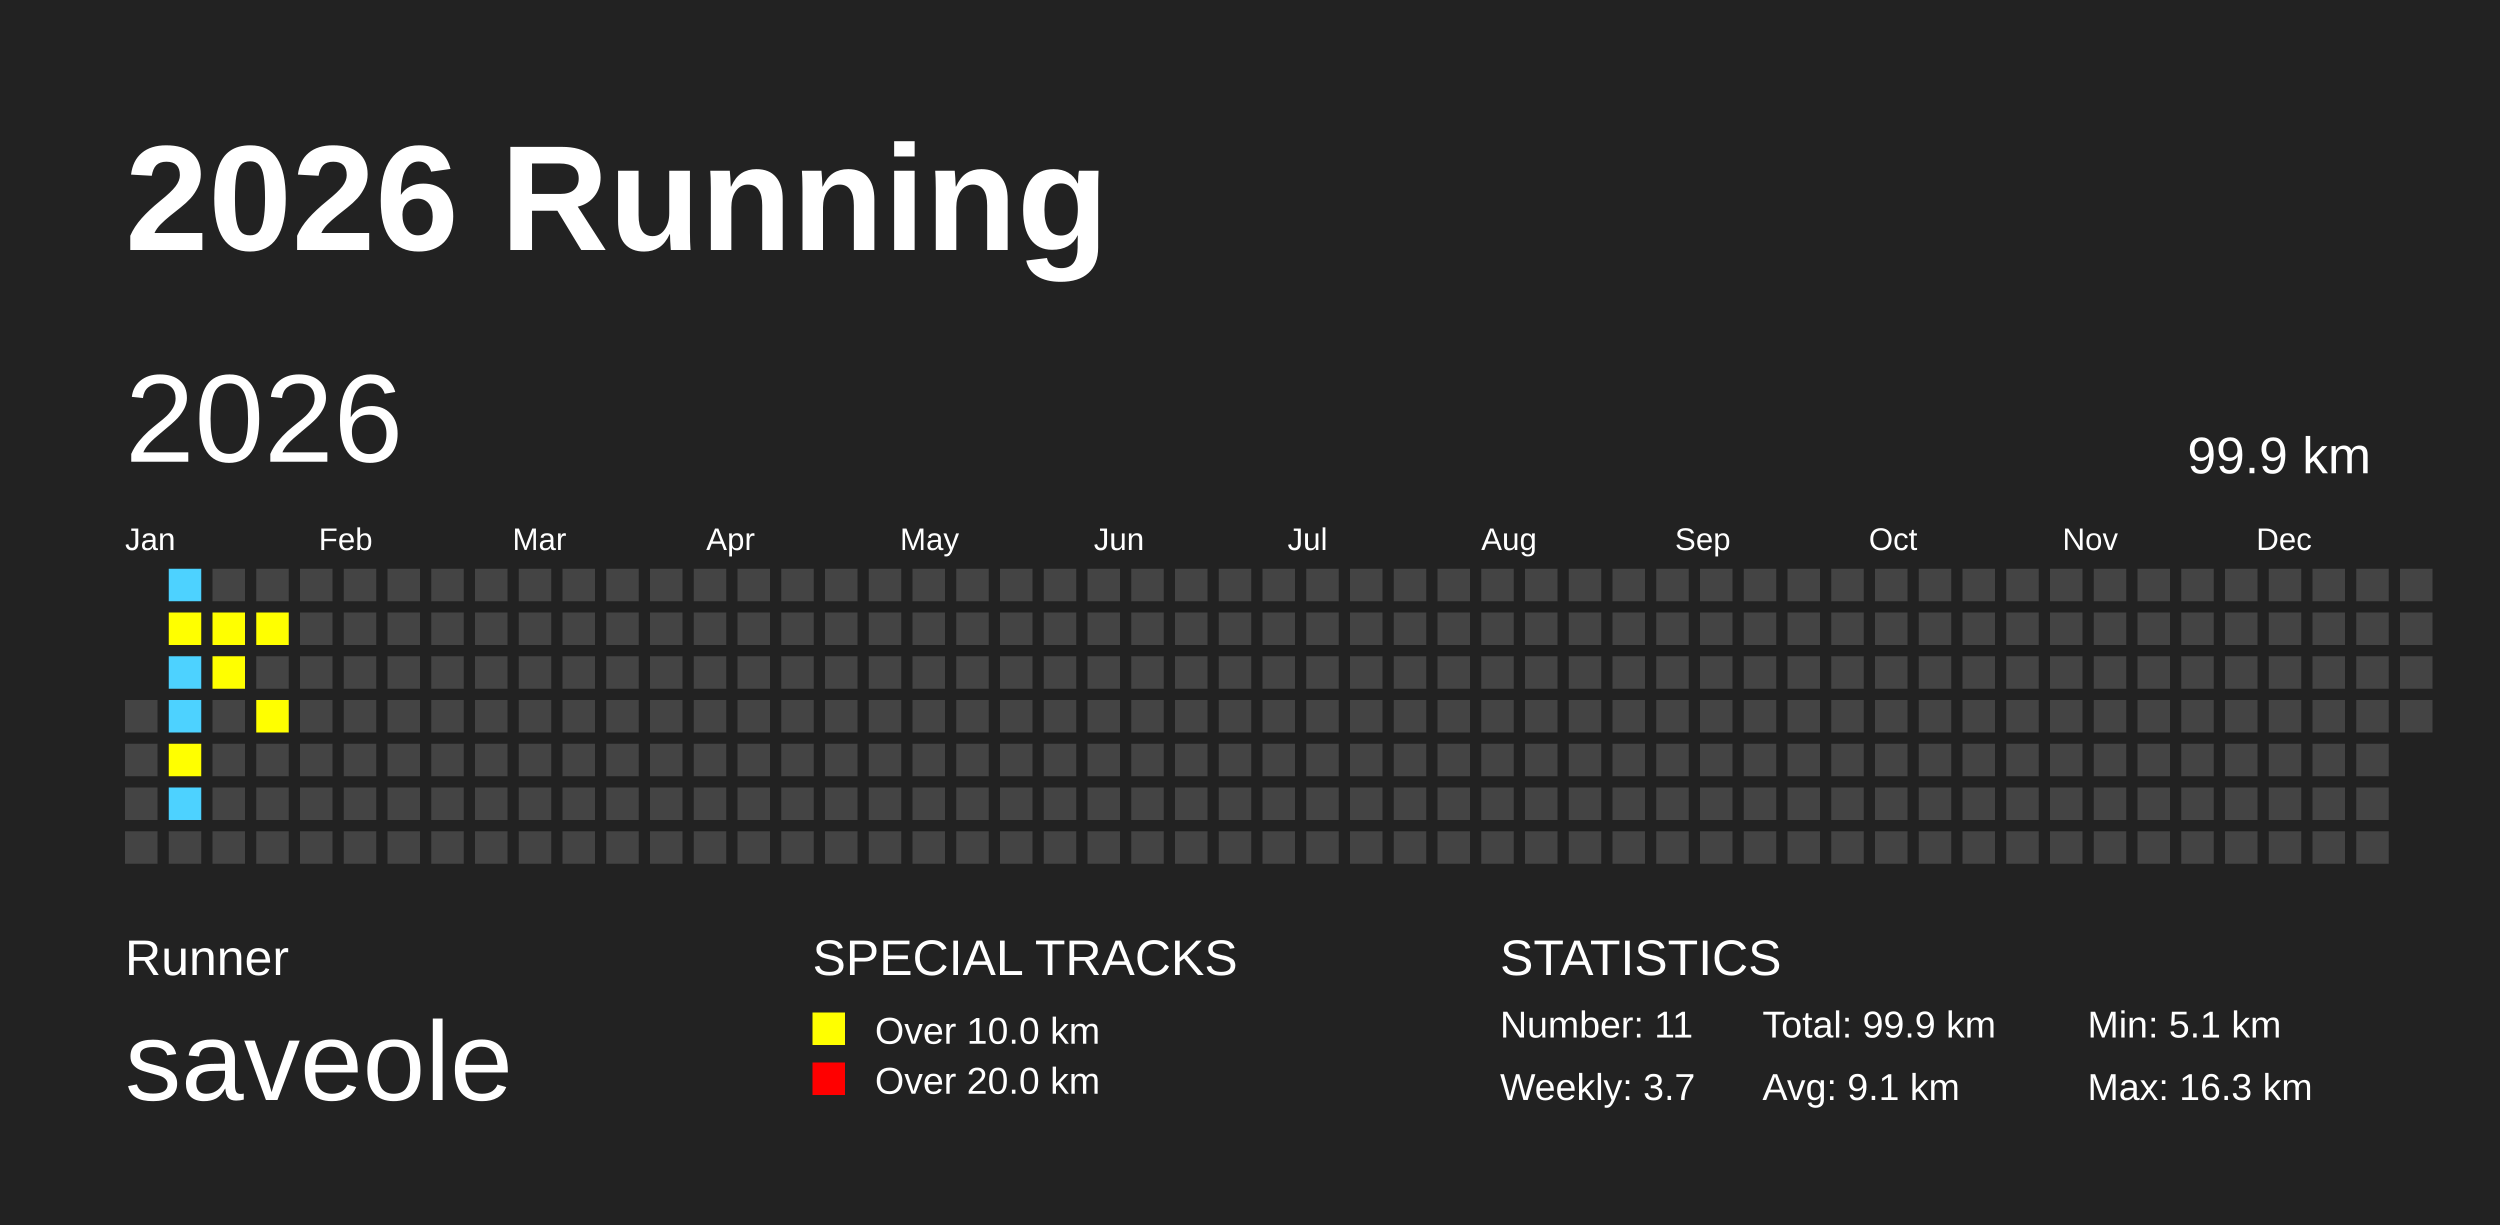
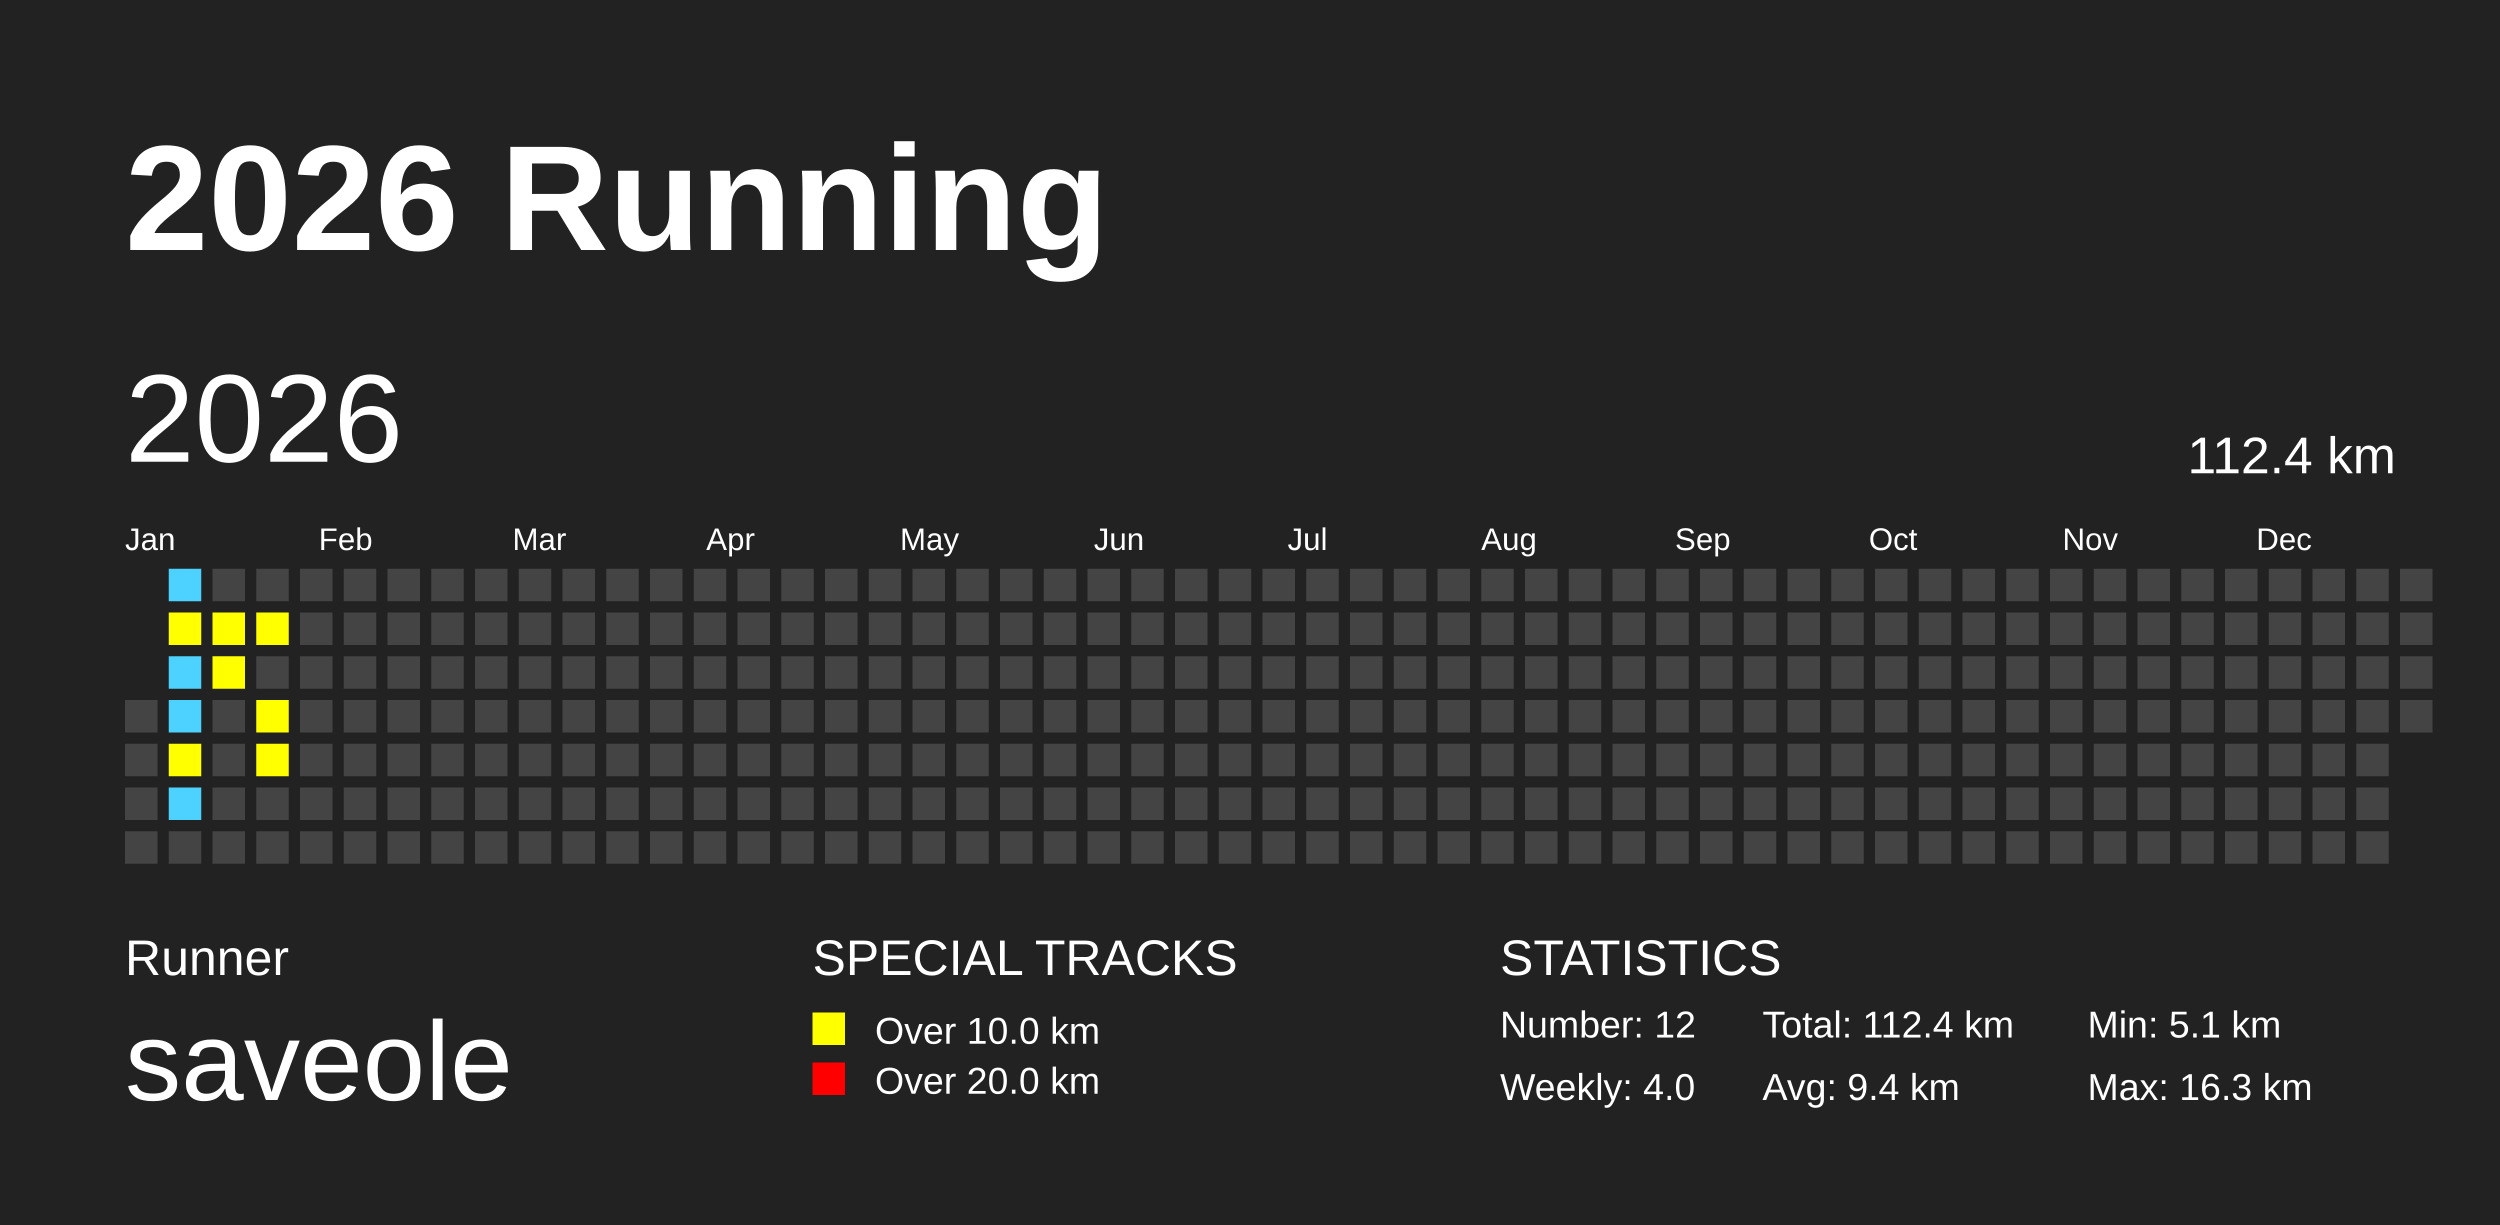
<svg xmlns="http://www.w3.org/2000/svg" baseProfile="full" height="98mm" version="1.1" viewBox="0,0,200,98" width="200mm">
  <defs />
  <rect fill="#222222" height="98" width="200" x="0" y="0" />
  <text fill="#FFFFFF" style="font-size:12px; font-family:Arial; font-weight:bold;" x="10" y="20">2026 Running</text>
  <text fill="#FFFFFF" style="font-size:4px; font-family:Arial" x="10" y="78">Runner</text>
  <text fill="#FFFFFF" style="font-size:9px; font-family:Arial" x="10" y="88">saveole</text>
  <text fill="#FFFFFF" style="font-size:4px; font-family:Arial" x="65" y="78">SPECIAL TRACKS</text>
  <rect fill="yellow" height="2.6" width="2.6" x="65" y="81" />
  <text fill="#FFFFFF" style="font-size:3px; font-family:Arial" x="70" y="83.5">Over 10.0 km</text>
  <rect fill="red" height="2.6" width="2.6" x="65" y="85" />
  <text fill="#FFFFFF" style="font-size:3px; font-family:Arial" x="70" y="87.5">Over 20.0 km</text>
  <text fill="#FFFFFF" style="font-size:4px; font-family:Arial" x="120" y="78">STATISTICS</text>
-   <text fill="#FFFFFF" style="font-size:3px; font-family:Arial" x="120" y="83">Number: 11</text>
-   <text fill="#FFFFFF" style="font-size:3px; font-family:Arial" x="120" y="88">Weekly: 3.7</text>
-   <text fill="#FFFFFF" style="font-size:3px; font-family:Arial" x="141" y="83">Total: 99.9 km</text>
-   <text fill="#FFFFFF" style="font-size:3px; font-family:Arial" x="141" y="88">Avg: 9.1 km</text>
+   <text fill="#FFFFFF" style="font-size:3px; font-family:Arial" x="120" y="83">Number: 12</text>
+   <text fill="#FFFFFF" style="font-size:3px; font-family:Arial" x="120" y="88">Weekly: 4.0</text>
+   <text fill="#FFFFFF" style="font-size:3px; font-family:Arial" x="141" y="83">Total: 112.4 km</text>
+   <text fill="#FFFFFF" style="font-size:3px; font-family:Arial" x="141" y="88">Avg: 9.4 km</text>
  <text fill="#FFFFFF" style="font-size:3px; font-family:Arial" x="167" y="83">Min: 5.1 km</text>
  <text fill="#FFFFFF" style="font-size:3px; font-family:Arial" x="167" y="88">Max: 16.3 km</text>
  <text dominant-baseline="hanging" fill="#FFFFFF" style="font-size:10.0px; font-family:Arial;" x="10" y="30">2026</text>
-   <text dominant-baseline="hanging" fill="#FFFFFF" style="font-size:4.125px; font-family:Arial;" x="175" y="35">99.9 km</text>
+   <text dominant-baseline="hanging" fill="#FFFFFF" style="font-size:4.125px; font-family:Arial;" x="175" y="35">112.4 km</text>
  <text fill="#FFFFFF" style="font-size:2.5px; font-family:Arial" x="10.0" y="44">Jan</text>
  <text fill="#FFFFFF" style="font-size:2.5px; font-family:Arial" x="25.5" y="44">Feb</text>
  <text fill="#FFFFFF" style="font-size:2.5px; font-family:Arial" x="41.0" y="44">Mar</text>
  <text fill="#FFFFFF" style="font-size:2.5px; font-family:Arial" x="56.5" y="44">Apr</text>
  <text fill="#FFFFFF" style="font-size:2.5px; font-family:Arial" x="72.0" y="44">May</text>
  <text fill="#FFFFFF" style="font-size:2.5px; font-family:Arial" x="87.5" y="44">Jun</text>
  <text fill="#FFFFFF" style="font-size:2.5px; font-family:Arial" x="103.0" y="44">Jul</text>
  <text fill="#FFFFFF" style="font-size:2.5px; font-family:Arial" x="118.5" y="44">Aug</text>
  <text fill="#FFFFFF" style="font-size:2.5px; font-family:Arial" x="134.0" y="44">Sep</text>
  <text fill="#FFFFFF" style="font-size:2.5px; font-family:Arial" x="149.5" y="44">Oct</text>
  <text fill="#FFFFFF" style="font-size:2.5px; font-family:Arial" x="165.0" y="44">Nov</text>
  <text fill="#FFFFFF" style="font-size:2.5px; font-family:Arial" x="180.5" y="44">Dec</text>
  <rect fill="#444444" height="2.6" width="2.6" x="10.0" y="56.0" />
  <rect fill="#444444" height="2.6" width="2.6" x="10.0" y="59.5" />
  <rect fill="#444444" height="2.6" width="2.6" x="10.0" y="63.0" />
  <rect fill="#444444" height="2.6" width="2.6" x="10.0" y="66.5" />
  <rect fill="#4DD2FF" height="2.6" width="2.6" x="13.5" y="45.5" />
  <rect fill="yellow" height="2.6" width="2.6" x="13.5" y="49.0" />
  <rect fill="#4DD2FF" height="2.6" width="2.6" x="13.5" y="52.5" />
  <rect fill="#4DD2FF" height="2.6" width="2.6" x="13.5" y="56.0" />
  <rect fill="yellow" height="2.6" width="2.6" x="13.5" y="59.5" />
  <rect fill="#4DD2FF" height="2.6" width="2.6" x="13.5" y="63.0" />
  <rect fill="#444444" height="2.6" width="2.6" x="13.5" y="66.5" />
  <rect fill="#444444" height="2.6" width="2.6" x="17.0" y="45.5" />
  <rect fill="yellow" height="2.6" width="2.6" x="17.0" y="49.0" />
  <rect fill="yellow" height="2.6" width="2.6" x="17.0" y="52.5" />
  <rect fill="#444444" height="2.6" width="2.6" x="17.0" y="56.0" />
  <rect fill="#444444" height="2.6" width="2.6" x="17.0" y="59.5" />
  <rect fill="#444444" height="2.6" width="2.6" x="17.0" y="63.0" />
  <rect fill="#444444" height="2.6" width="2.6" x="17.0" y="66.5" />
  <rect fill="#444444" height="2.6" width="2.6" x="20.5" y="45.5" />
  <rect fill="yellow" height="2.6" width="2.6" x="20.5" y="49.0" />
  <rect fill="#444444" height="2.6" width="2.6" x="20.5" y="52.5" />
  <rect fill="yellow" height="2.6" width="2.6" x="20.5" y="56.0" />
-   <rect fill="#444444" height="2.6" width="2.6" x="20.5" y="59.5" />
+   <rect fill="yellow" height="2.6" width="2.6" x="20.5" y="59.5" />
  <rect fill="#444444" height="2.6" width="2.6" x="20.5" y="63.0" />
  <rect fill="#444444" height="2.6" width="2.6" x="20.5" y="66.5" />
  <rect fill="#444444" height="2.6" width="2.6" x="24.0" y="45.5" />
  <rect fill="#444444" height="2.6" width="2.6" x="24.0" y="49.0" />
  <rect fill="#444444" height="2.6" width="2.6" x="24.0" y="52.5" />
  <rect fill="#444444" height="2.6" width="2.6" x="24.0" y="56.0" />
  <rect fill="#444444" height="2.6" width="2.6" x="24.0" y="59.5" />
  <rect fill="#444444" height="2.6" width="2.6" x="24.0" y="63.0" />
  <rect fill="#444444" height="2.6" width="2.6" x="24.0" y="66.5" />
  <rect fill="#444444" height="2.6" width="2.6" x="27.5" y="45.5" />
  <rect fill="#444444" height="2.6" width="2.6" x="27.5" y="49.0" />
  <rect fill="#444444" height="2.6" width="2.6" x="27.5" y="52.5" />
  <rect fill="#444444" height="2.6" width="2.6" x="27.5" y="56.0" />
  <rect fill="#444444" height="2.6" width="2.6" x="27.5" y="59.5" />
  <rect fill="#444444" height="2.6" width="2.6" x="27.5" y="63.0" />
  <rect fill="#444444" height="2.6" width="2.6" x="27.5" y="66.5" />
  <rect fill="#444444" height="2.6" width="2.6" x="31.0" y="45.5" />
  <rect fill="#444444" height="2.6" width="2.6" x="31.0" y="49.0" />
  <rect fill="#444444" height="2.6" width="2.6" x="31.0" y="52.5" />
  <rect fill="#444444" height="2.6" width="2.6" x="31.0" y="56.0" />
  <rect fill="#444444" height="2.6" width="2.6" x="31.0" y="59.5" />
  <rect fill="#444444" height="2.6" width="2.6" x="31.0" y="63.0" />
  <rect fill="#444444" height="2.6" width="2.6" x="31.0" y="66.5" />
  <rect fill="#444444" height="2.6" width="2.6" x="34.5" y="45.5" />
  <rect fill="#444444" height="2.6" width="2.6" x="34.5" y="49.0" />
  <rect fill="#444444" height="2.6" width="2.6" x="34.5" y="52.5" />
  <rect fill="#444444" height="2.6" width="2.6" x="34.5" y="56.0" />
  <rect fill="#444444" height="2.6" width="2.6" x="34.5" y="59.5" />
  <rect fill="#444444" height="2.6" width="2.6" x="34.5" y="63.0" />
  <rect fill="#444444" height="2.6" width="2.6" x="34.5" y="66.5" />
  <rect fill="#444444" height="2.6" width="2.6" x="38.0" y="45.5" />
  <rect fill="#444444" height="2.6" width="2.6" x="38.0" y="49.0" />
  <rect fill="#444444" height="2.6" width="2.6" x="38.0" y="52.5" />
  <rect fill="#444444" height="2.6" width="2.6" x="38.0" y="56.0" />
  <rect fill="#444444" height="2.6" width="2.6" x="38.0" y="59.5" />
  <rect fill="#444444" height="2.6" width="2.6" x="38.0" y="63.0" />
  <rect fill="#444444" height="2.6" width="2.6" x="38.0" y="66.5" />
  <rect fill="#444444" height="2.6" width="2.6" x="41.5" y="45.5" />
  <rect fill="#444444" height="2.6" width="2.6" x="41.5" y="49.0" />
  <rect fill="#444444" height="2.6" width="2.6" x="41.5" y="52.5" />
  <rect fill="#444444" height="2.6" width="2.6" x="41.5" y="56.0" />
  <rect fill="#444444" height="2.6" width="2.6" x="41.5" y="59.5" />
  <rect fill="#444444" height="2.6" width="2.6" x="41.5" y="63.0" />
  <rect fill="#444444" height="2.6" width="2.6" x="41.5" y="66.5" />
  <rect fill="#444444" height="2.6" width="2.6" x="45.0" y="45.5" />
  <rect fill="#444444" height="2.6" width="2.6" x="45.0" y="49.0" />
  <rect fill="#444444" height="2.6" width="2.6" x="45.0" y="52.5" />
  <rect fill="#444444" height="2.6" width="2.6" x="45.0" y="56.0" />
  <rect fill="#444444" height="2.6" width="2.6" x="45.0" y="59.5" />
  <rect fill="#444444" height="2.6" width="2.6" x="45.0" y="63.0" />
  <rect fill="#444444" height="2.6" width="2.6" x="45.0" y="66.5" />
  <rect fill="#444444" height="2.6" width="2.6" x="48.5" y="45.5" />
  <rect fill="#444444" height="2.6" width="2.6" x="48.5" y="49.0" />
  <rect fill="#444444" height="2.6" width="2.6" x="48.5" y="52.5" />
  <rect fill="#444444" height="2.6" width="2.6" x="48.5" y="56.0" />
  <rect fill="#444444" height="2.6" width="2.6" x="48.5" y="59.5" />
  <rect fill="#444444" height="2.6" width="2.6" x="48.5" y="63.0" />
  <rect fill="#444444" height="2.6" width="2.6" x="48.5" y="66.5" />
  <rect fill="#444444" height="2.6" width="2.6" x="52.0" y="45.5" />
  <rect fill="#444444" height="2.6" width="2.6" x="52.0" y="49.0" />
  <rect fill="#444444" height="2.6" width="2.6" x="52.0" y="52.5" />
  <rect fill="#444444" height="2.6" width="2.6" x="52.0" y="56.0" />
  <rect fill="#444444" height="2.6" width="2.6" x="52.0" y="59.5" />
  <rect fill="#444444" height="2.6" width="2.6" x="52.0" y="63.0" />
  <rect fill="#444444" height="2.6" width="2.6" x="52.0" y="66.5" />
  <rect fill="#444444" height="2.6" width="2.6" x="55.5" y="45.5" />
  <rect fill="#444444" height="2.6" width="2.6" x="55.5" y="49.0" />
  <rect fill="#444444" height="2.6" width="2.6" x="55.5" y="52.5" />
  <rect fill="#444444" height="2.6" width="2.6" x="55.5" y="56.0" />
  <rect fill="#444444" height="2.6" width="2.6" x="55.5" y="59.5" />
  <rect fill="#444444" height="2.6" width="2.6" x="55.5" y="63.0" />
  <rect fill="#444444" height="2.6" width="2.6" x="55.5" y="66.5" />
  <rect fill="#444444" height="2.6" width="2.6" x="59.0" y="45.5" />
  <rect fill="#444444" height="2.6" width="2.6" x="59.0" y="49.0" />
  <rect fill="#444444" height="2.6" width="2.6" x="59.0" y="52.5" />
  <rect fill="#444444" height="2.6" width="2.6" x="59.0" y="56.0" />
  <rect fill="#444444" height="2.6" width="2.6" x="59.0" y="59.5" />
  <rect fill="#444444" height="2.6" width="2.6" x="59.0" y="63.0" />
  <rect fill="#444444" height="2.6" width="2.6" x="59.0" y="66.5" />
  <rect fill="#444444" height="2.6" width="2.6" x="62.5" y="45.5" />
  <rect fill="#444444" height="2.6" width="2.6" x="62.5" y="49.0" />
  <rect fill="#444444" height="2.6" width="2.6" x="62.5" y="52.5" />
  <rect fill="#444444" height="2.6" width="2.6" x="62.5" y="56.0" />
  <rect fill="#444444" height="2.6" width="2.6" x="62.5" y="59.5" />
  <rect fill="#444444" height="2.6" width="2.6" x="62.5" y="63.0" />
  <rect fill="#444444" height="2.6" width="2.6" x="62.5" y="66.5" />
  <rect fill="#444444" height="2.6" width="2.6" x="66.0" y="45.5" />
  <rect fill="#444444" height="2.6" width="2.6" x="66.0" y="49.0" />
  <rect fill="#444444" height="2.6" width="2.6" x="66.0" y="52.5" />
  <rect fill="#444444" height="2.6" width="2.6" x="66.0" y="56.0" />
  <rect fill="#444444" height="2.6" width="2.6" x="66.0" y="59.5" />
  <rect fill="#444444" height="2.6" width="2.6" x="66.0" y="63.0" />
  <rect fill="#444444" height="2.6" width="2.6" x="66.0" y="66.5" />
  <rect fill="#444444" height="2.6" width="2.6" x="69.5" y="45.5" />
  <rect fill="#444444" height="2.6" width="2.6" x="69.5" y="49.0" />
  <rect fill="#444444" height="2.6" width="2.6" x="69.5" y="52.5" />
  <rect fill="#444444" height="2.6" width="2.6" x="69.5" y="56.0" />
  <rect fill="#444444" height="2.6" width="2.6" x="69.5" y="59.5" />
  <rect fill="#444444" height="2.6" width="2.6" x="69.5" y="63.0" />
  <rect fill="#444444" height="2.6" width="2.6" x="69.5" y="66.5" />
  <rect fill="#444444" height="2.6" width="2.6" x="73.0" y="45.5" />
  <rect fill="#444444" height="2.6" width="2.6" x="73.0" y="49.0" />
  <rect fill="#444444" height="2.6" width="2.6" x="73.0" y="52.5" />
  <rect fill="#444444" height="2.6" width="2.6" x="73.0" y="56.0" />
  <rect fill="#444444" height="2.6" width="2.6" x="73.0" y="59.5" />
  <rect fill="#444444" height="2.6" width="2.6" x="73.0" y="63.0" />
  <rect fill="#444444" height="2.6" width="2.6" x="73.0" y="66.5" />
  <rect fill="#444444" height="2.6" width="2.6" x="76.5" y="45.5" />
  <rect fill="#444444" height="2.6" width="2.6" x="76.5" y="49.0" />
  <rect fill="#444444" height="2.6" width="2.6" x="76.5" y="52.5" />
  <rect fill="#444444" height="2.6" width="2.6" x="76.5" y="56.0" />
  <rect fill="#444444" height="2.6" width="2.6" x="76.5" y="59.5" />
  <rect fill="#444444" height="2.6" width="2.6" x="76.5" y="63.0" />
  <rect fill="#444444" height="2.6" width="2.6" x="76.5" y="66.5" />
  <rect fill="#444444" height="2.6" width="2.6" x="80.0" y="45.5" />
  <rect fill="#444444" height="2.6" width="2.6" x="80.0" y="49.0" />
  <rect fill="#444444" height="2.6" width="2.6" x="80.0" y="52.5" />
  <rect fill="#444444" height="2.6" width="2.6" x="80.0" y="56.0" />
  <rect fill="#444444" height="2.6" width="2.6" x="80.0" y="59.5" />
  <rect fill="#444444" height="2.6" width="2.6" x="80.0" y="63.0" />
  <rect fill="#444444" height="2.6" width="2.6" x="80.0" y="66.5" />
  <rect fill="#444444" height="2.6" width="2.6" x="83.5" y="45.5" />
  <rect fill="#444444" height="2.6" width="2.6" x="83.5" y="49.0" />
  <rect fill="#444444" height="2.6" width="2.6" x="83.5" y="52.5" />
  <rect fill="#444444" height="2.6" width="2.6" x="83.5" y="56.0" />
  <rect fill="#444444" height="2.6" width="2.6" x="83.5" y="59.5" />
  <rect fill="#444444" height="2.6" width="2.6" x="83.5" y="63.0" />
  <rect fill="#444444" height="2.6" width="2.6" x="83.5" y="66.5" />
  <rect fill="#444444" height="2.6" width="2.6" x="87.0" y="45.5" />
  <rect fill="#444444" height="2.6" width="2.6" x="87.0" y="49.0" />
  <rect fill="#444444" height="2.6" width="2.6" x="87.0" y="52.5" />
  <rect fill="#444444" height="2.6" width="2.6" x="87.0" y="56.0" />
  <rect fill="#444444" height="2.6" width="2.6" x="87.0" y="59.5" />
  <rect fill="#444444" height="2.6" width="2.6" x="87.0" y="63.0" />
  <rect fill="#444444" height="2.6" width="2.6" x="87.0" y="66.5" />
  <rect fill="#444444" height="2.6" width="2.6" x="90.5" y="45.5" />
  <rect fill="#444444" height="2.6" width="2.6" x="90.5" y="49.0" />
  <rect fill="#444444" height="2.6" width="2.6" x="90.5" y="52.5" />
  <rect fill="#444444" height="2.6" width="2.6" x="90.5" y="56.0" />
  <rect fill="#444444" height="2.6" width="2.6" x="90.5" y="59.5" />
  <rect fill="#444444" height="2.6" width="2.6" x="90.5" y="63.0" />
  <rect fill="#444444" height="2.6" width="2.6" x="90.5" y="66.5" />
  <rect fill="#444444" height="2.6" width="2.6" x="94.0" y="45.5" />
  <rect fill="#444444" height="2.6" width="2.6" x="94.0" y="49.0" />
  <rect fill="#444444" height="2.6" width="2.6" x="94.0" y="52.5" />
  <rect fill="#444444" height="2.6" width="2.6" x="94.0" y="56.0" />
  <rect fill="#444444" height="2.6" width="2.6" x="94.0" y="59.5" />
  <rect fill="#444444" height="2.6" width="2.6" x="94.0" y="63.0" />
  <rect fill="#444444" height="2.6" width="2.6" x="94.0" y="66.5" />
  <rect fill="#444444" height="2.6" width="2.6" x="97.5" y="45.5" />
  <rect fill="#444444" height="2.6" width="2.6" x="97.5" y="49.0" />
  <rect fill="#444444" height="2.6" width="2.6" x="97.5" y="52.5" />
  <rect fill="#444444" height="2.6" width="2.6" x="97.5" y="56.0" />
  <rect fill="#444444" height="2.6" width="2.6" x="97.5" y="59.5" />
  <rect fill="#444444" height="2.6" width="2.6" x="97.5" y="63.0" />
  <rect fill="#444444" height="2.6" width="2.6" x="97.5" y="66.5" />
  <rect fill="#444444" height="2.6" width="2.6" x="101.0" y="45.5" />
  <rect fill="#444444" height="2.6" width="2.6" x="101.0" y="49.0" />
  <rect fill="#444444" height="2.6" width="2.6" x="101.0" y="52.5" />
  <rect fill="#444444" height="2.6" width="2.6" x="101.0" y="56.0" />
  <rect fill="#444444" height="2.6" width="2.6" x="101.0" y="59.5" />
  <rect fill="#444444" height="2.6" width="2.6" x="101.0" y="63.0" />
  <rect fill="#444444" height="2.6" width="2.6" x="101.0" y="66.5" />
  <rect fill="#444444" height="2.6" width="2.6" x="104.5" y="45.5" />
  <rect fill="#444444" height="2.6" width="2.6" x="104.5" y="49.0" />
  <rect fill="#444444" height="2.6" width="2.6" x="104.5" y="52.5" />
  <rect fill="#444444" height="2.6" width="2.6" x="104.5" y="56.0" />
  <rect fill="#444444" height="2.6" width="2.6" x="104.5" y="59.5" />
  <rect fill="#444444" height="2.6" width="2.6" x="104.5" y="63.0" />
  <rect fill="#444444" height="2.6" width="2.6" x="104.5" y="66.5" />
  <rect fill="#444444" height="2.6" width="2.6" x="108.0" y="45.5" />
  <rect fill="#444444" height="2.6" width="2.6" x="108.0" y="49.0" />
  <rect fill="#444444" height="2.6" width="2.6" x="108.0" y="52.5" />
  <rect fill="#444444" height="2.6" width="2.6" x="108.0" y="56.0" />
  <rect fill="#444444" height="2.6" width="2.6" x="108.0" y="59.5" />
  <rect fill="#444444" height="2.6" width="2.6" x="108.0" y="63.0" />
  <rect fill="#444444" height="2.6" width="2.6" x="108.0" y="66.5" />
  <rect fill="#444444" height="2.6" width="2.6" x="111.5" y="45.5" />
  <rect fill="#444444" height="2.6" width="2.6" x="111.5" y="49.0" />
  <rect fill="#444444" height="2.6" width="2.6" x="111.5" y="52.5" />
  <rect fill="#444444" height="2.6" width="2.6" x="111.5" y="56.0" />
  <rect fill="#444444" height="2.6" width="2.6" x="111.5" y="59.5" />
  <rect fill="#444444" height="2.6" width="2.6" x="111.5" y="63.0" />
  <rect fill="#444444" height="2.6" width="2.6" x="111.5" y="66.5" />
  <rect fill="#444444" height="2.6" width="2.6" x="115.0" y="45.5" />
  <rect fill="#444444" height="2.6" width="2.6" x="115.0" y="49.0" />
  <rect fill="#444444" height="2.6" width="2.6" x="115.0" y="52.5" />
  <rect fill="#444444" height="2.6" width="2.6" x="115.0" y="56.0" />
  <rect fill="#444444" height="2.6" width="2.6" x="115.0" y="59.5" />
  <rect fill="#444444" height="2.6" width="2.6" x="115.0" y="63.0" />
  <rect fill="#444444" height="2.6" width="2.6" x="115.0" y="66.5" />
  <rect fill="#444444" height="2.6" width="2.6" x="118.5" y="45.5" />
  <rect fill="#444444" height="2.6" width="2.6" x="118.5" y="49.0" />
  <rect fill="#444444" height="2.6" width="2.6" x="118.5" y="52.5" />
  <rect fill="#444444" height="2.6" width="2.6" x="118.5" y="56.0" />
  <rect fill="#444444" height="2.6" width="2.6" x="118.5" y="59.5" />
  <rect fill="#444444" height="2.6" width="2.6" x="118.5" y="63.0" />
  <rect fill="#444444" height="2.6" width="2.6" x="118.5" y="66.5" />
  <rect fill="#444444" height="2.6" width="2.6" x="122.0" y="45.5" />
  <rect fill="#444444" height="2.6" width="2.6" x="122.0" y="49.0" />
  <rect fill="#444444" height="2.6" width="2.6" x="122.0" y="52.5" />
  <rect fill="#444444" height="2.6" width="2.6" x="122.0" y="56.0" />
  <rect fill="#444444" height="2.6" width="2.6" x="122.0" y="59.5" />
  <rect fill="#444444" height="2.6" width="2.6" x="122.0" y="63.0" />
  <rect fill="#444444" height="2.6" width="2.6" x="122.0" y="66.5" />
  <rect fill="#444444" height="2.6" width="2.6" x="125.5" y="45.5" />
  <rect fill="#444444" height="2.6" width="2.6" x="125.5" y="49.0" />
  <rect fill="#444444" height="2.6" width="2.6" x="125.5" y="52.5" />
  <rect fill="#444444" height="2.6" width="2.6" x="125.5" y="56.0" />
  <rect fill="#444444" height="2.6" width="2.6" x="125.5" y="59.5" />
  <rect fill="#444444" height="2.6" width="2.6" x="125.5" y="63.0" />
  <rect fill="#444444" height="2.6" width="2.6" x="125.5" y="66.5" />
  <rect fill="#444444" height="2.6" width="2.6" x="129.0" y="45.5" />
  <rect fill="#444444" height="2.6" width="2.6" x="129.0" y="49.0" />
  <rect fill="#444444" height="2.6" width="2.6" x="129.0" y="52.5" />
  <rect fill="#444444" height="2.6" width="2.6" x="129.0" y="56.0" />
  <rect fill="#444444" height="2.6" width="2.6" x="129.0" y="59.5" />
  <rect fill="#444444" height="2.6" width="2.6" x="129.0" y="63.0" />
  <rect fill="#444444" height="2.6" width="2.6" x="129.0" y="66.5" />
  <rect fill="#444444" height="2.6" width="2.6" x="132.5" y="45.5" />
  <rect fill="#444444" height="2.6" width="2.6" x="132.5" y="49.0" />
  <rect fill="#444444" height="2.6" width="2.6" x="132.5" y="52.5" />
  <rect fill="#444444" height="2.6" width="2.6" x="132.5" y="56.0" />
  <rect fill="#444444" height="2.6" width="2.6" x="132.5" y="59.5" />
  <rect fill="#444444" height="2.6" width="2.6" x="132.5" y="63.0" />
  <rect fill="#444444" height="2.6" width="2.6" x="132.5" y="66.5" />
  <rect fill="#444444" height="2.6" width="2.6" x="136.0" y="45.5" />
  <rect fill="#444444" height="2.6" width="2.6" x="136.0" y="49.0" />
  <rect fill="#444444" height="2.6" width="2.6" x="136.0" y="52.5" />
  <rect fill="#444444" height="2.6" width="2.6" x="136.0" y="56.0" />
  <rect fill="#444444" height="2.6" width="2.6" x="136.0" y="59.5" />
  <rect fill="#444444" height="2.6" width="2.6" x="136.0" y="63.0" />
  <rect fill="#444444" height="2.6" width="2.6" x="136.0" y="66.5" />
  <rect fill="#444444" height="2.6" width="2.6" x="139.5" y="45.5" />
  <rect fill="#444444" height="2.6" width="2.6" x="139.5" y="49.0" />
  <rect fill="#444444" height="2.6" width="2.6" x="139.5" y="52.5" />
  <rect fill="#444444" height="2.6" width="2.6" x="139.5" y="56.0" />
  <rect fill="#444444" height="2.6" width="2.6" x="139.5" y="59.5" />
  <rect fill="#444444" height="2.6" width="2.6" x="139.5" y="63.0" />
  <rect fill="#444444" height="2.6" width="2.6" x="139.5" y="66.5" />
  <rect fill="#444444" height="2.6" width="2.6" x="143.0" y="45.5" />
  <rect fill="#444444" height="2.6" width="2.6" x="143.0" y="49.0" />
  <rect fill="#444444" height="2.6" width="2.6" x="143.0" y="52.5" />
  <rect fill="#444444" height="2.6" width="2.6" x="143.0" y="56.0" />
  <rect fill="#444444" height="2.6" width="2.6" x="143.0" y="59.5" />
  <rect fill="#444444" height="2.6" width="2.6" x="143.0" y="63.0" />
  <rect fill="#444444" height="2.6" width="2.6" x="143.0" y="66.5" />
  <rect fill="#444444" height="2.6" width="2.6" x="146.5" y="45.5" />
  <rect fill="#444444" height="2.6" width="2.6" x="146.5" y="49.0" />
  <rect fill="#444444" height="2.6" width="2.6" x="146.5" y="52.5" />
  <rect fill="#444444" height="2.6" width="2.6" x="146.5" y="56.0" />
  <rect fill="#444444" height="2.6" width="2.6" x="146.5" y="59.5" />
  <rect fill="#444444" height="2.6" width="2.6" x="146.5" y="63.0" />
  <rect fill="#444444" height="2.6" width="2.6" x="146.5" y="66.5" />
  <rect fill="#444444" height="2.6" width="2.6" x="150.0" y="45.5" />
  <rect fill="#444444" height="2.6" width="2.6" x="150.0" y="49.0" />
  <rect fill="#444444" height="2.6" width="2.6" x="150.0" y="52.5" />
  <rect fill="#444444" height="2.6" width="2.6" x="150.0" y="56.0" />
  <rect fill="#444444" height="2.6" width="2.6" x="150.0" y="59.5" />
  <rect fill="#444444" height="2.6" width="2.6" x="150.0" y="63.0" />
  <rect fill="#444444" height="2.6" width="2.6" x="150.0" y="66.5" />
  <rect fill="#444444" height="2.6" width="2.6" x="153.5" y="45.5" />
  <rect fill="#444444" height="2.6" width="2.6" x="153.5" y="49.0" />
  <rect fill="#444444" height="2.6" width="2.6" x="153.5" y="52.5" />
  <rect fill="#444444" height="2.6" width="2.6" x="153.5" y="56.0" />
  <rect fill="#444444" height="2.6" width="2.6" x="153.5" y="59.5" />
  <rect fill="#444444" height="2.6" width="2.6" x="153.5" y="63.0" />
  <rect fill="#444444" height="2.6" width="2.6" x="153.5" y="66.5" />
  <rect fill="#444444" height="2.6" width="2.6" x="157.0" y="45.5" />
  <rect fill="#444444" height="2.6" width="2.6" x="157.0" y="49.0" />
  <rect fill="#444444" height="2.6" width="2.6" x="157.0" y="52.5" />
  <rect fill="#444444" height="2.6" width="2.6" x="157.0" y="56.0" />
  <rect fill="#444444" height="2.6" width="2.6" x="157.0" y="59.5" />
  <rect fill="#444444" height="2.6" width="2.6" x="157.0" y="63.0" />
  <rect fill="#444444" height="2.6" width="2.6" x="157.0" y="66.5" />
  <rect fill="#444444" height="2.6" width="2.6" x="160.5" y="45.5" />
  <rect fill="#444444" height="2.6" width="2.6" x="160.5" y="49.0" />
  <rect fill="#444444" height="2.6" width="2.6" x="160.5" y="52.5" />
  <rect fill="#444444" height="2.6" width="2.6" x="160.5" y="56.0" />
  <rect fill="#444444" height="2.6" width="2.6" x="160.5" y="59.5" />
  <rect fill="#444444" height="2.6" width="2.6" x="160.5" y="63.0" />
  <rect fill="#444444" height="2.6" width="2.6" x="160.5" y="66.5" />
  <rect fill="#444444" height="2.6" width="2.6" x="164.0" y="45.5" />
  <rect fill="#444444" height="2.6" width="2.6" x="164.0" y="49.0" />
  <rect fill="#444444" height="2.6" width="2.6" x="164.0" y="52.5" />
  <rect fill="#444444" height="2.6" width="2.6" x="164.0" y="56.0" />
  <rect fill="#444444" height="2.6" width="2.6" x="164.0" y="59.5" />
  <rect fill="#444444" height="2.6" width="2.6" x="164.0" y="63.0" />
  <rect fill="#444444" height="2.6" width="2.6" x="164.0" y="66.5" />
  <rect fill="#444444" height="2.6" width="2.6" x="167.5" y="45.5" />
  <rect fill="#444444" height="2.6" width="2.6" x="167.5" y="49.0" />
  <rect fill="#444444" height="2.6" width="2.6" x="167.5" y="52.5" />
  <rect fill="#444444" height="2.6" width="2.6" x="167.5" y="56.0" />
  <rect fill="#444444" height="2.6" width="2.6" x="167.5" y="59.5" />
  <rect fill="#444444" height="2.6" width="2.6" x="167.5" y="63.0" />
  <rect fill="#444444" height="2.6" width="2.6" x="167.5" y="66.5" />
  <rect fill="#444444" height="2.6" width="2.6" x="171.0" y="45.5" />
  <rect fill="#444444" height="2.6" width="2.6" x="171.0" y="49.0" />
  <rect fill="#444444" height="2.6" width="2.6" x="171.0" y="52.5" />
  <rect fill="#444444" height="2.6" width="2.6" x="171.0" y="56.0" />
  <rect fill="#444444" height="2.6" width="2.6" x="171.0" y="59.5" />
  <rect fill="#444444" height="2.6" width="2.6" x="171.0" y="63.0" />
  <rect fill="#444444" height="2.6" width="2.6" x="171.0" y="66.5" />
  <rect fill="#444444" height="2.6" width="2.6" x="174.5" y="45.5" />
  <rect fill="#444444" height="2.6" width="2.6" x="174.5" y="49.0" />
  <rect fill="#444444" height="2.6" width="2.6" x="174.5" y="52.5" />
  <rect fill="#444444" height="2.6" width="2.6" x="174.5" y="56.0" />
  <rect fill="#444444" height="2.6" width="2.6" x="174.5" y="59.5" />
  <rect fill="#444444" height="2.6" width="2.6" x="174.5" y="63.0" />
  <rect fill="#444444" height="2.6" width="2.6" x="174.5" y="66.5" />
  <rect fill="#444444" height="2.6" width="2.6" x="178.0" y="45.5" />
  <rect fill="#444444" height="2.6" width="2.6" x="178.0" y="49.0" />
  <rect fill="#444444" height="2.6" width="2.6" x="178.0" y="52.5" />
  <rect fill="#444444" height="2.6" width="2.6" x="178.0" y="56.0" />
  <rect fill="#444444" height="2.6" width="2.6" x="178.0" y="59.5" />
  <rect fill="#444444" height="2.6" width="2.6" x="178.0" y="63.0" />
  <rect fill="#444444" height="2.6" width="2.6" x="178.0" y="66.5" />
  <rect fill="#444444" height="2.6" width="2.6" x="181.5" y="45.5" />
  <rect fill="#444444" height="2.6" width="2.6" x="181.5" y="49.0" />
  <rect fill="#444444" height="2.6" width="2.6" x="181.5" y="52.5" />
  <rect fill="#444444" height="2.6" width="2.6" x="181.5" y="56.0" />
  <rect fill="#444444" height="2.6" width="2.6" x="181.5" y="59.5" />
  <rect fill="#444444" height="2.6" width="2.6" x="181.5" y="63.0" />
  <rect fill="#444444" height="2.6" width="2.6" x="181.5" y="66.5" />
  <rect fill="#444444" height="2.6" width="2.6" x="185.0" y="45.5" />
  <rect fill="#444444" height="2.6" width="2.6" x="185.0" y="49.0" />
  <rect fill="#444444" height="2.6" width="2.6" x="185.0" y="52.5" />
  <rect fill="#444444" height="2.6" width="2.6" x="185.0" y="56.0" />
  <rect fill="#444444" height="2.6" width="2.6" x="185.0" y="59.5" />
  <rect fill="#444444" height="2.6" width="2.6" x="185.0" y="63.0" />
  <rect fill="#444444" height="2.6" width="2.6" x="185.0" y="66.5" />
  <rect fill="#444444" height="2.6" width="2.6" x="188.5" y="45.5" />
  <rect fill="#444444" height="2.6" width="2.6" x="188.5" y="49.0" />
  <rect fill="#444444" height="2.6" width="2.6" x="188.5" y="52.5" />
  <rect fill="#444444" height="2.6" width="2.6" x="188.5" y="56.0" />
  <rect fill="#444444" height="2.6" width="2.6" x="188.5" y="59.5" />
  <rect fill="#444444" height="2.6" width="2.6" x="188.5" y="63.0" />
  <rect fill="#444444" height="2.6" width="2.6" x="188.5" y="66.5" />
  <rect fill="#444444" height="2.6" width="2.6" x="192.0" y="45.5" />
  <rect fill="#444444" height="2.6" width="2.6" x="192.0" y="49.0" />
  <rect fill="#444444" height="2.6" width="2.6" x="192.0" y="52.5" />
  <rect fill="#444444" height="2.6" width="2.6" x="192.0" y="56.0" />
</svg>
